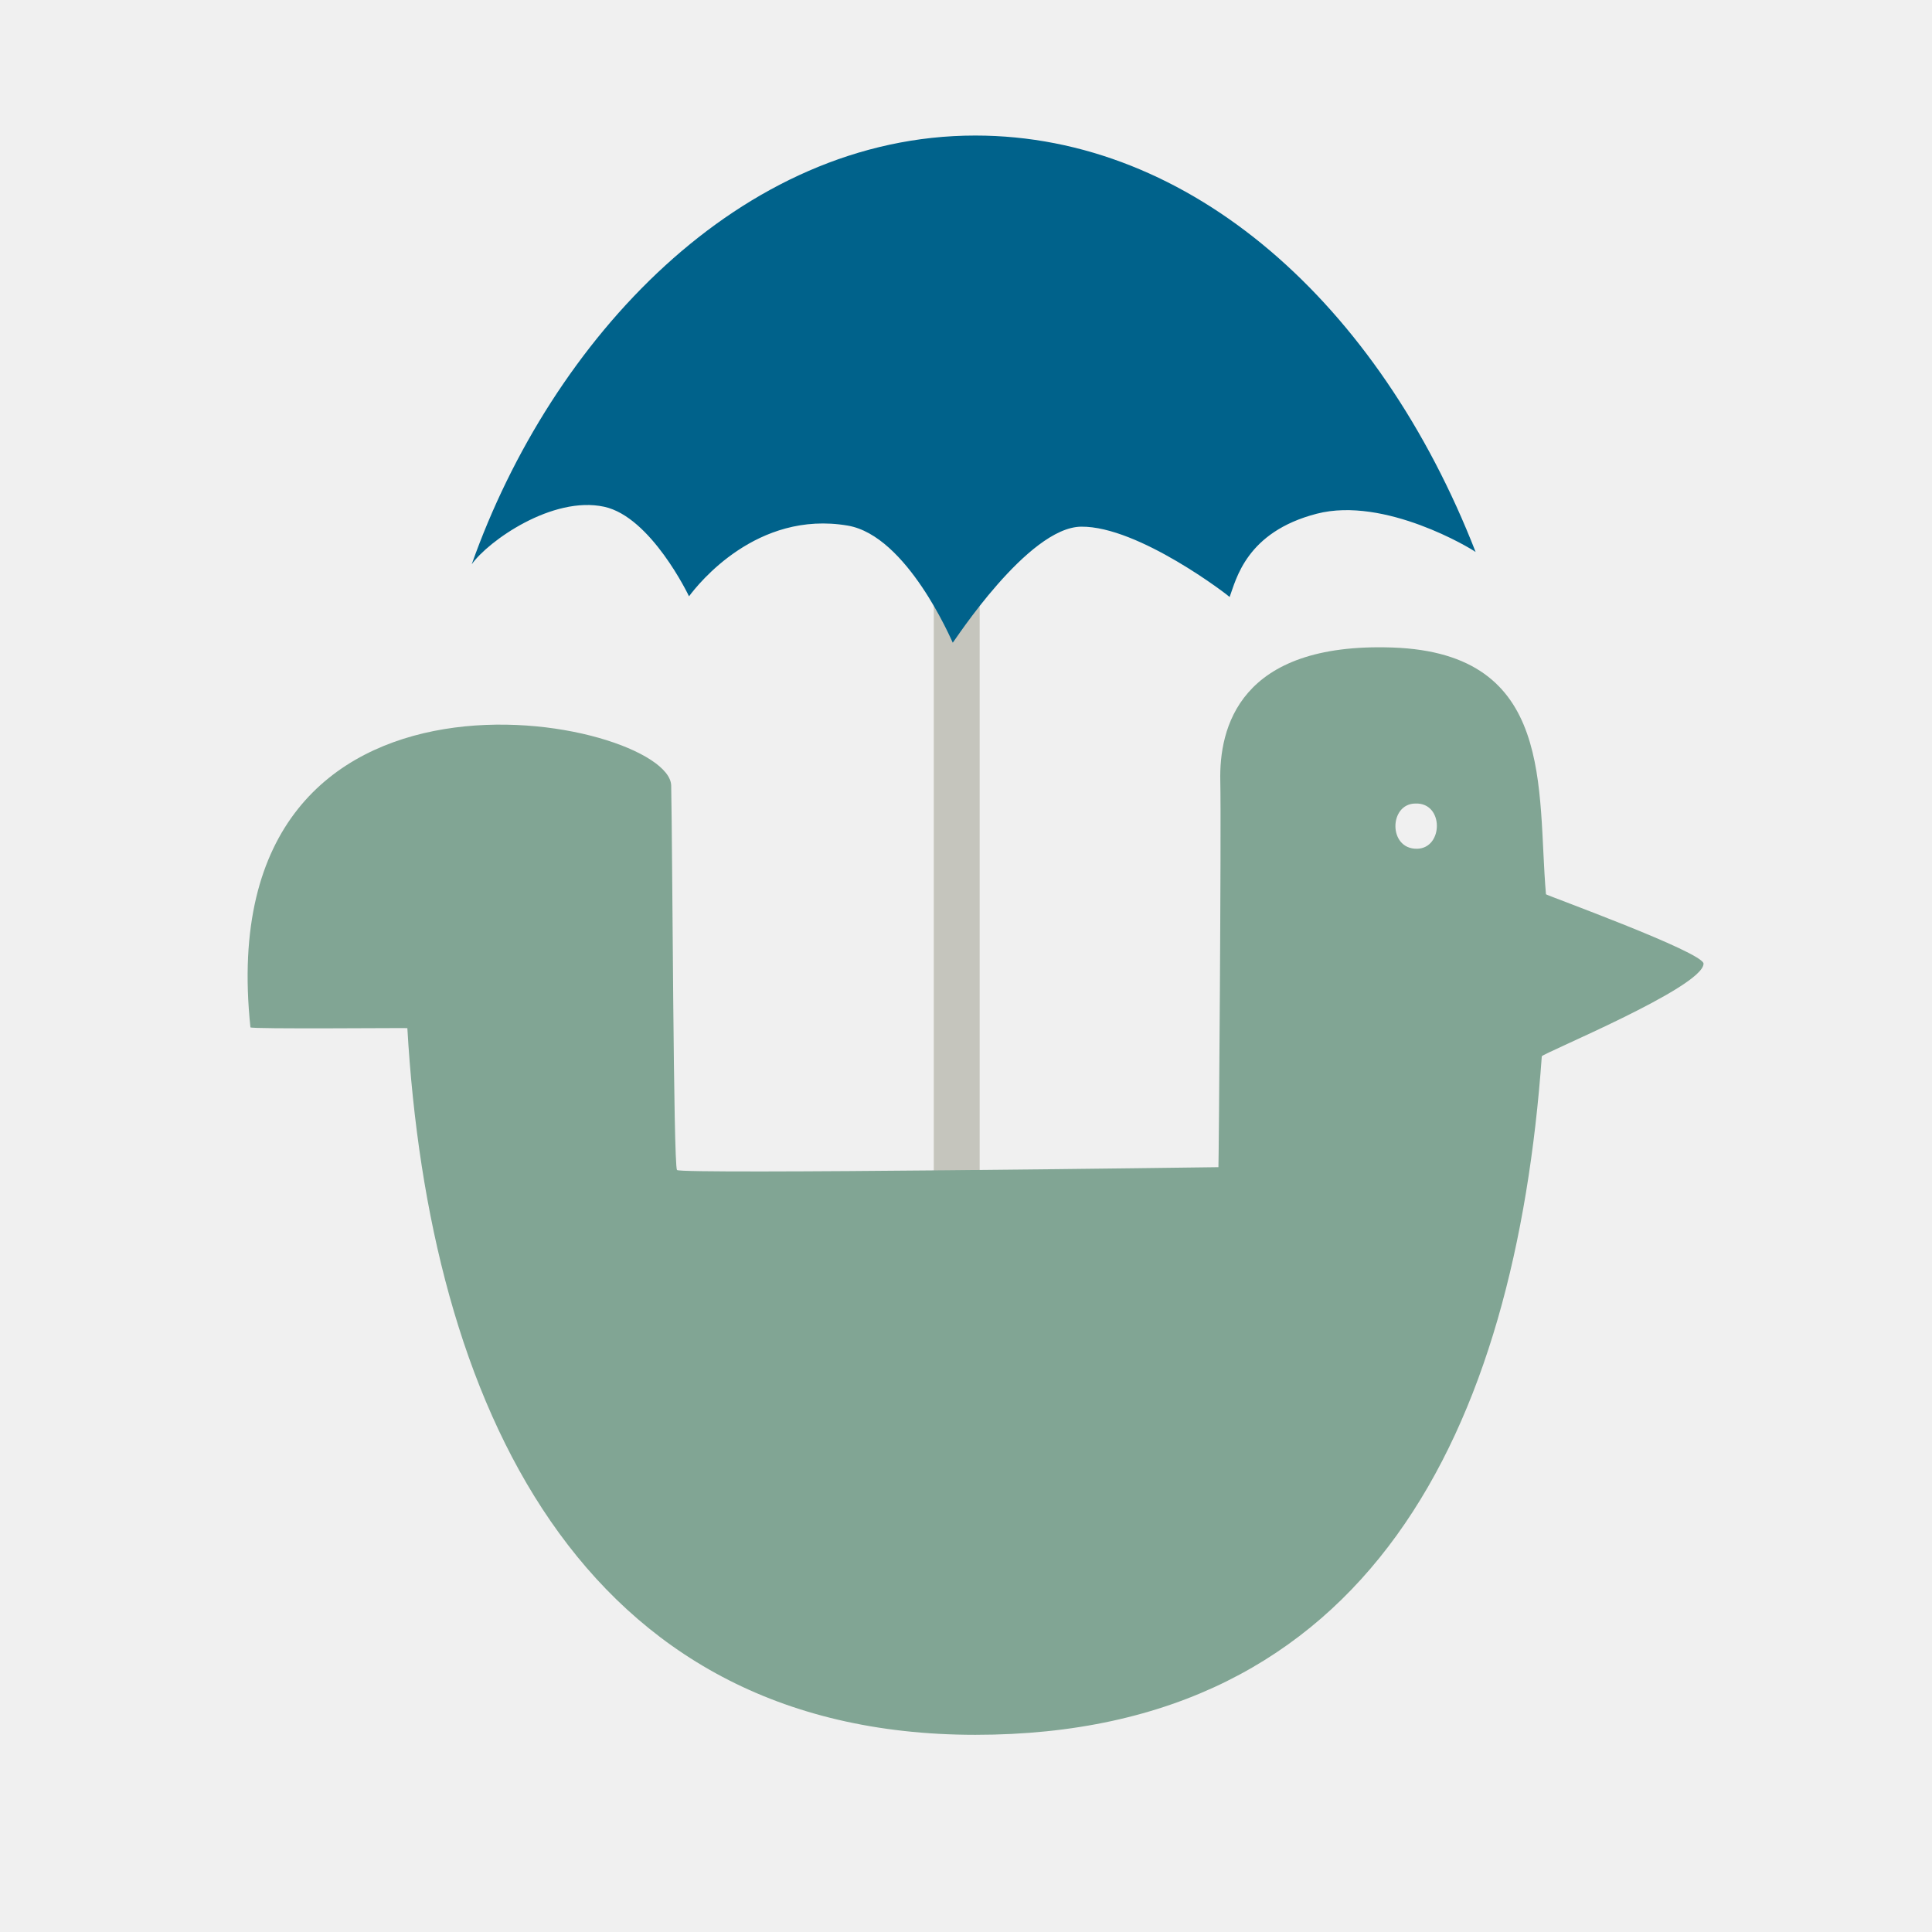
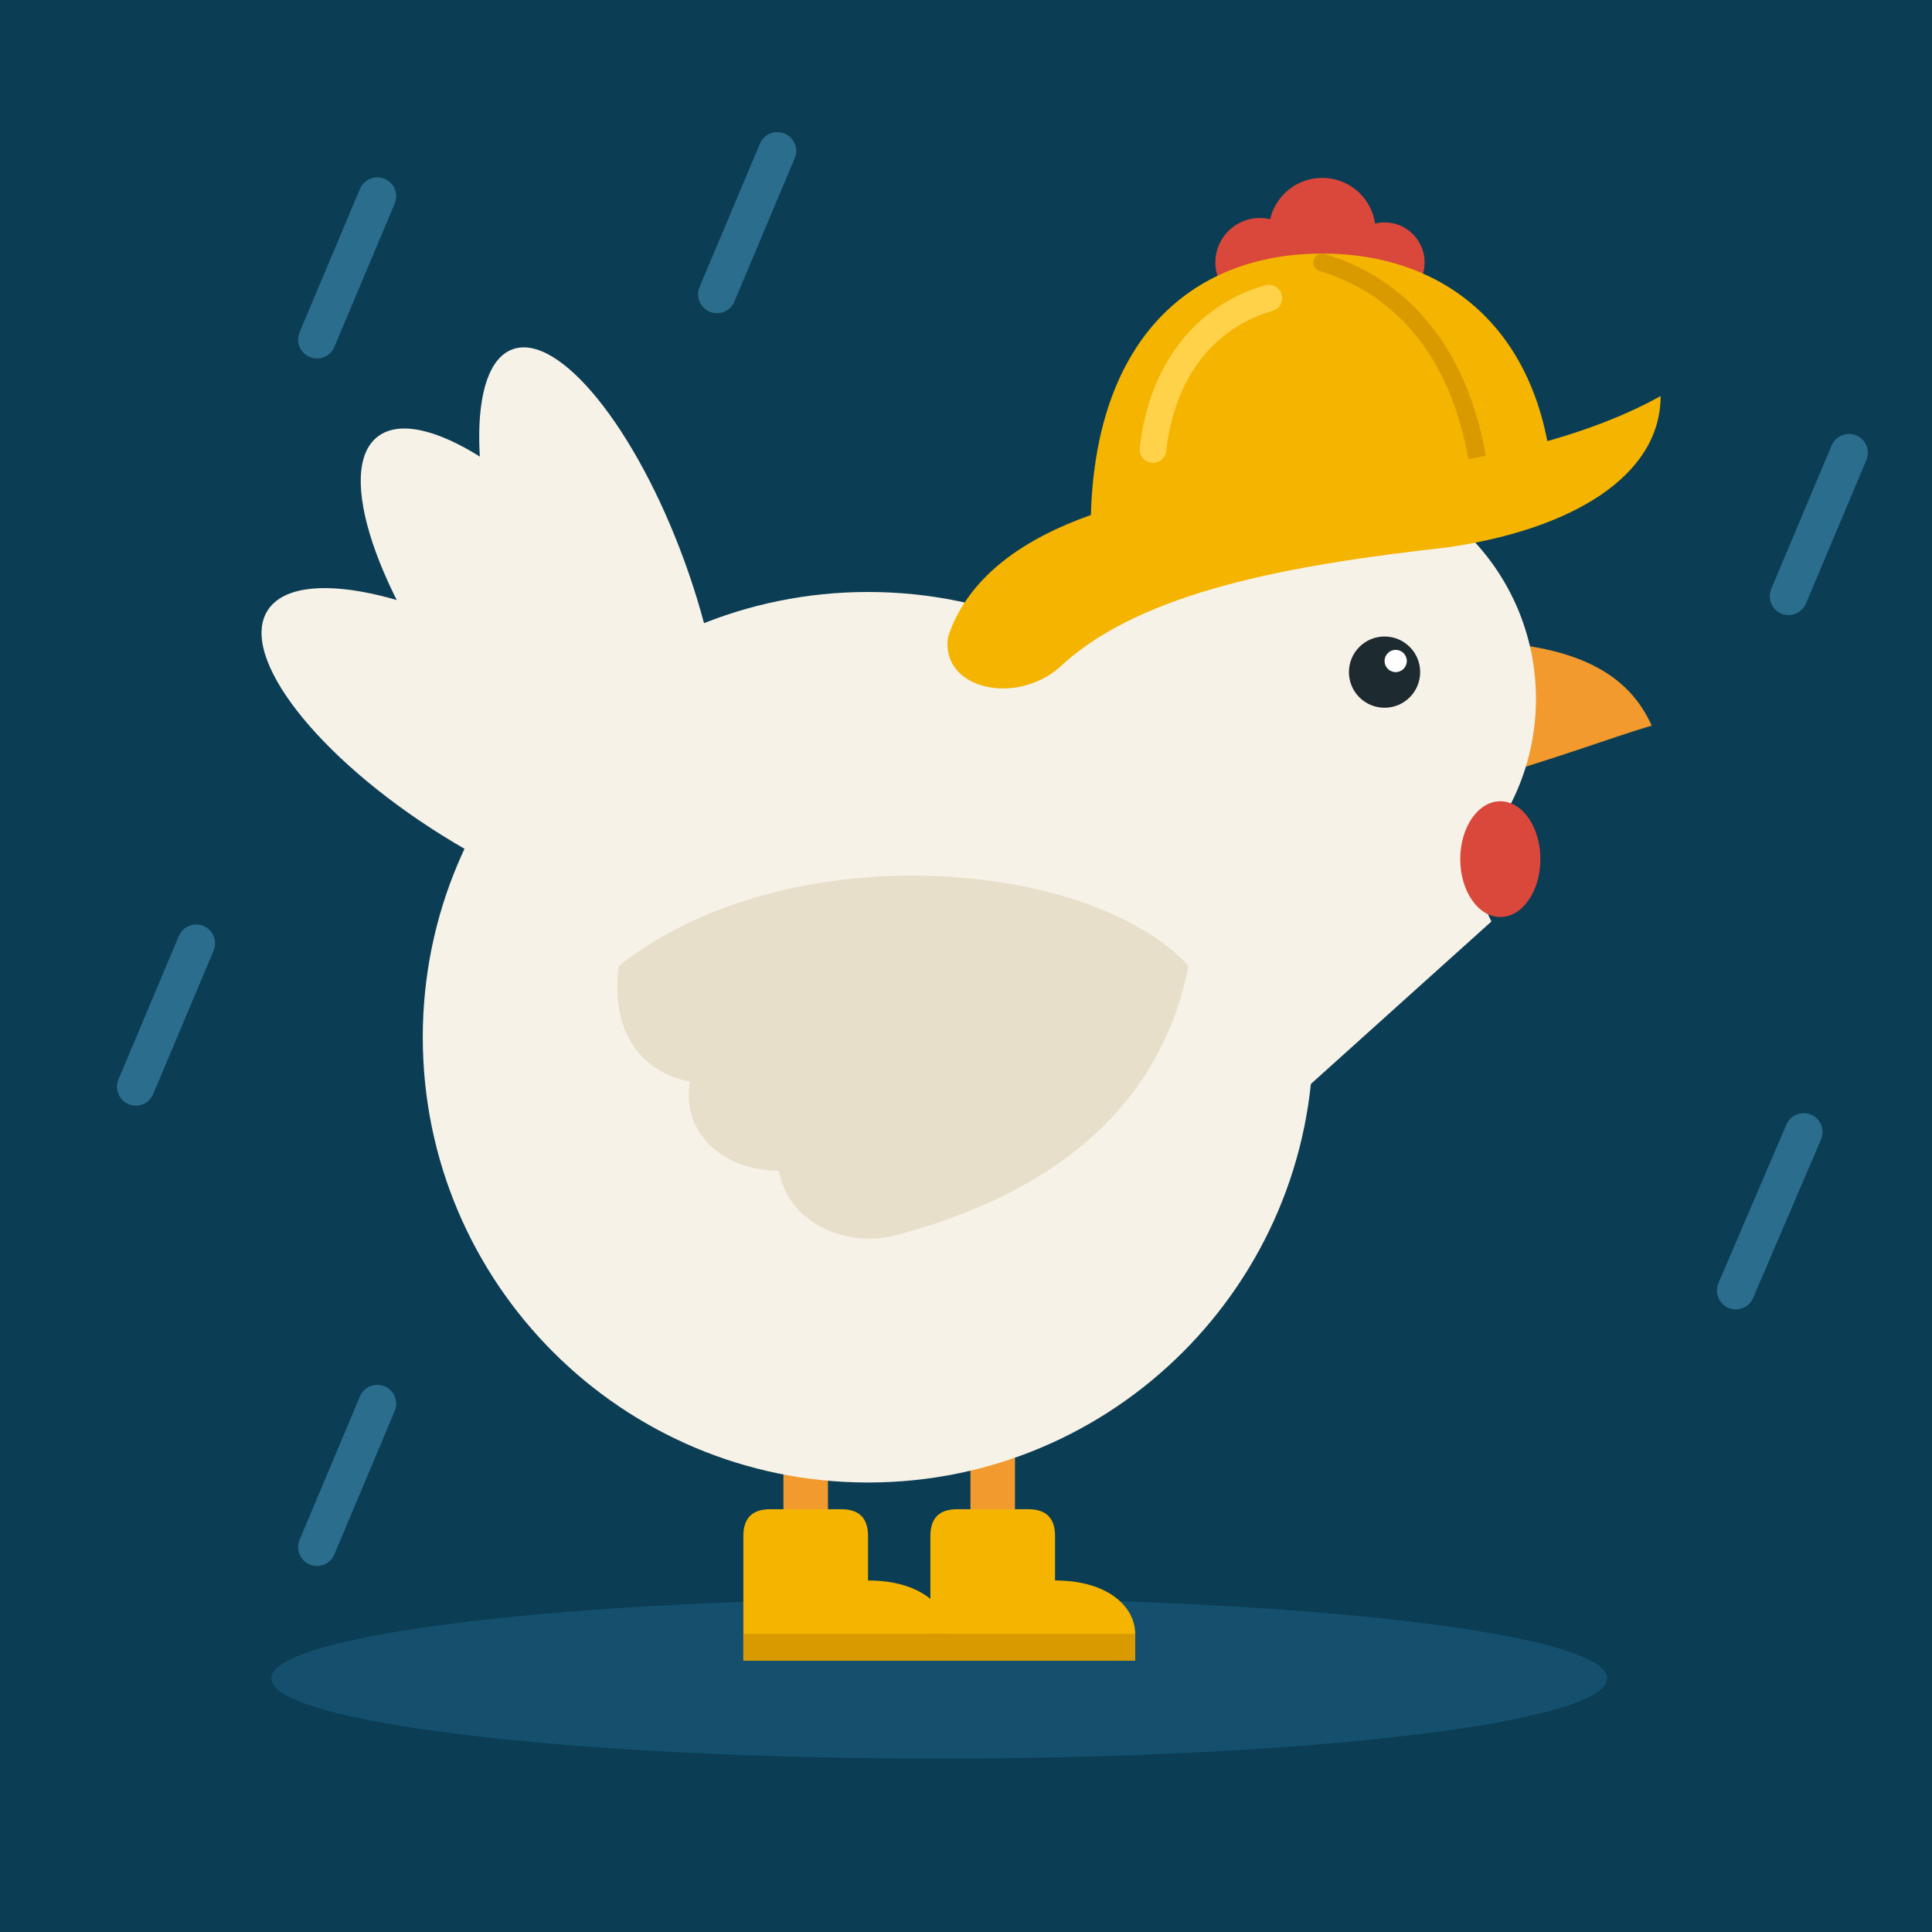
- <svg height="1000px" width="1000px" version="1.1" viewBox="0,0,1000,1000">
-   <path d="M483.332+267.028L507.07+267.028L507.07+691.676L483.332+691.676L483.332+267.028Z" fill="#c5c5bd" />
-   <path d="M720.812+335.156C641.07+332.374+630.97+377.055+631.625+404.375C632.172+427.196+630.836+604.12+630.656+604.125C630.505+604.129+351.857+607.914+350.406+605.594C348.517+602.57+348.119+441.409+347.406+406.625C346.69+371.672+107.436+321.897+129.625+531.75C129.73+532.744+210.834+531.986+210.844+532.156C221.994+725.13+299.537+897.886+504.812+897.938C709.296+897.989+784.232+739.563+798.031+546.75C798.134+545.317+881.542+511.064+881.75+498.812C881.85+492.909+800.227+463.336+800.188+462.875C795.466+408.271+805.234+338.102+720.812+335.156ZM732.625+415.906C747.462+415.364+747.111+439.122+733.438+439.312C718.468+439.544+718.889+415.961+732.625+415.906Z" opacity="1" fill="#81a594" />
-   <path d="M504.812+70.156C383.086+70.156+285.321+175.736+244.16+292.084C252.666+280.01+286.003+256.484+312.732+262.295C336.966+267.563+356.396+308.135+356.634+308.655C361.467+302.156+391.754+264.051+438.772+272.046C469.501+277.271+492.461+331.34+493.151+332.665C493.75+332.224+531.984+272.896+559.612+272.606C589.408+272.294+636.209+308.543+636.457+308.995C639.838+299.956+644.975+275.35+681.559+265.899C716.716+256.817+761.671+284.048+763.781+285.719C713.697+157.288+616.521+70.156+504.812+70.156Z" opacity="1" fill="#00628b" />
+ <svg xmlns="http://www.w3.org/2000/svg" viewBox="0 0 512 512" width="512" height="512">
+   <rect width="512" height="512" fill="#0B3D55" />
+   <g>
+     <line x1="100" y1="52" x2="84" y2="90" stroke="#2A6D8C" stroke-width="10" stroke-linecap="round" />
+     <line x1="206" y1="40" x2="190" y2="78" stroke="#2A6D8C" stroke-width="10" stroke-linecap="round" />
+     <line x1="490" y1="120" x2="474" y2="158" stroke="#2A6D8C" stroke-width="10" stroke-linecap="round" />
+     <line x1="478" y1="300" x2="460" y2="342" stroke="#2A6D8C" stroke-width="10" stroke-linecap="round" />
+     <line x1="52" y1="250" x2="36" y2="288" stroke="#2A6D8C" stroke-width="10" stroke-linecap="round" />
+     <line x1="100" y1="372" x2="84" y2="410" stroke="#2A6D8C" stroke-width="10" stroke-linecap="round" />
+   </g>
+   <g transform="translate(256 256) scale(1.18) translate(-262 -306)">
+     <ellipse cx="256" cy="466" rx="150" ry="18" fill="#14506D" />
+     <path d="M226 416 V440 M268 416 V440" fill="none" stroke="#F29A2E" stroke-width="10" stroke-linecap="round" />
+     <path d="M212 434 Q212 428 218 428 H234 Q240 428 240 434 V444 C252 444 258 450 258 456 V462 H212 Z" fill="#F4B400" />
+     <path d="M254 434 Q254 428 260 428 H276 Q282 428 282 434 V444 C294 444 300 450 300 456 V462 H254 Z" fill="#F4B400" />
+     <rect x="212" y="456" width="46" height="6" fill="#D99A00" />
+     <rect x="254" y="456" width="46" height="6" fill="#D99A00" />
+     <path d="M372 233 C400 233 411 241 416 252 C406 255 396 259 372 266 Z" fill="#F29A2E" />
+     <g>
+       <ellipse cx="156" cy="258" rx="60" ry="22" transform="rotate(32 156 258)" fill="#F7F2E7" />
+       <ellipse cx="168" cy="236" rx="62" ry="22" transform="rotate(52 168 236)" fill="#F7F2E7" />
+       <ellipse cx="180" cy="222" rx="58" ry="20" transform="rotate(70 180 222)" fill="#F7F2E7" />
+       <circle cx="240" cy="322" r="100" fill="#F7F2E7" />
+       <path d="M290 236 L340 212 L380 296 L320 350 Z" fill="#F7F2E7" />
+       <circle cx="338" cy="246" r="52" fill="#F7F2E7" />
+     </g>
+     <path d="M312 306 C290 282 222 276 184 306 C182 322 190 330 200 332 C198 344 208 352 220 352 C222 364 236 370 248 366 C284 356 306 336 312 306 Z" fill="#E8DFCB" />
+     <ellipse cx="382" cy="282" rx="9" ry="13" fill="#D9483B" />
+     <circle cx="356" cy="240" r="8" fill="#1D2A30" />
+     <circle cx="358.5" cy="237.5" r="2.5" fill="#FFFFFF" />
+     <circle cx="328" cy="148" r="10" fill="#D9483B" />
+     <circle cx="342" cy="141" r="12" fill="#D9483B" />
+     <circle cx="356" cy="148" r="9" fill="#D9483B" />
+     <path d="M290 208 C290 166 312 146 342 146 C372 146 394 166 394 204 Z" fill="#F4B400" />
+     <path d="M342 148 C362 154 376 172 378 202" fill="none" stroke="#D99A00" stroke-width="4" stroke-linecap="round" />
+     <path d="M304 190 C306 172 316 160 330 156" fill="none" stroke="#FFD24A" stroke-width="6" stroke-linecap="round" />
+     <path d="M258 232 C266 208 300 198 342 196 C374 194 400 188 418 178 C418 196 398 208 370 212 C334 216 302 222 284 238 C274 248 256 244 258 232 Z" fill="#F4B400" />
+   </g>
</svg>
